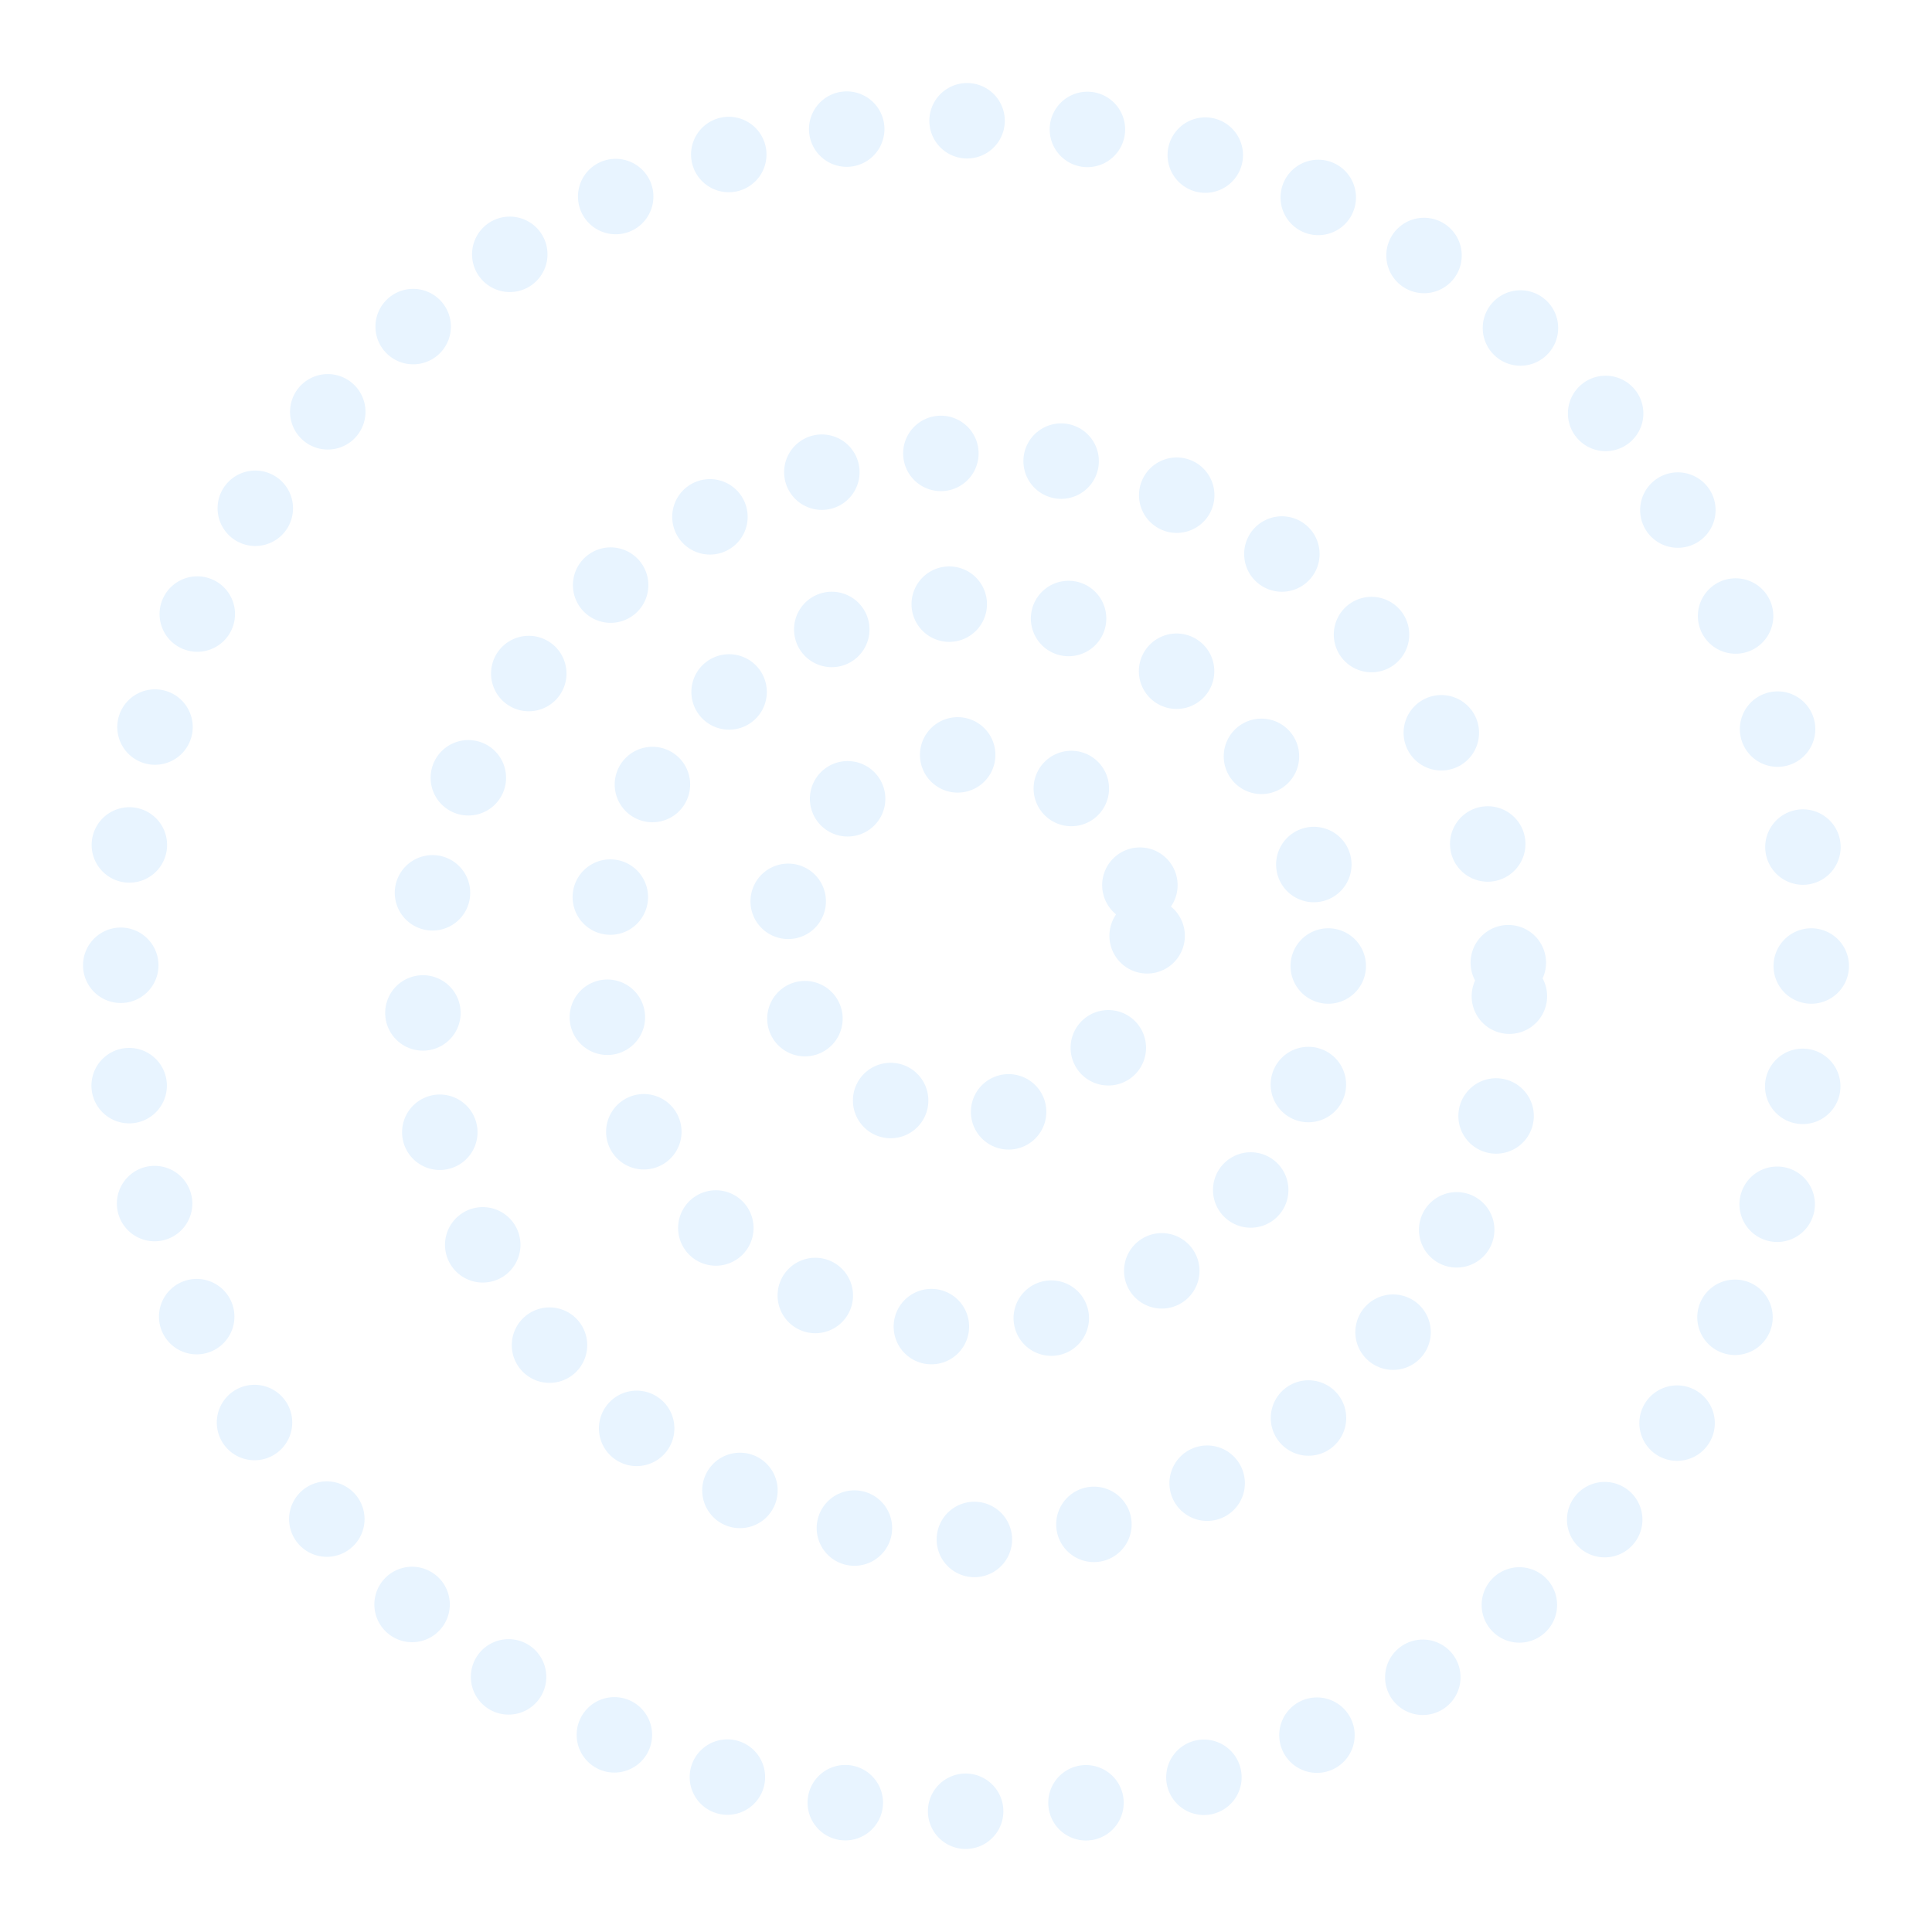
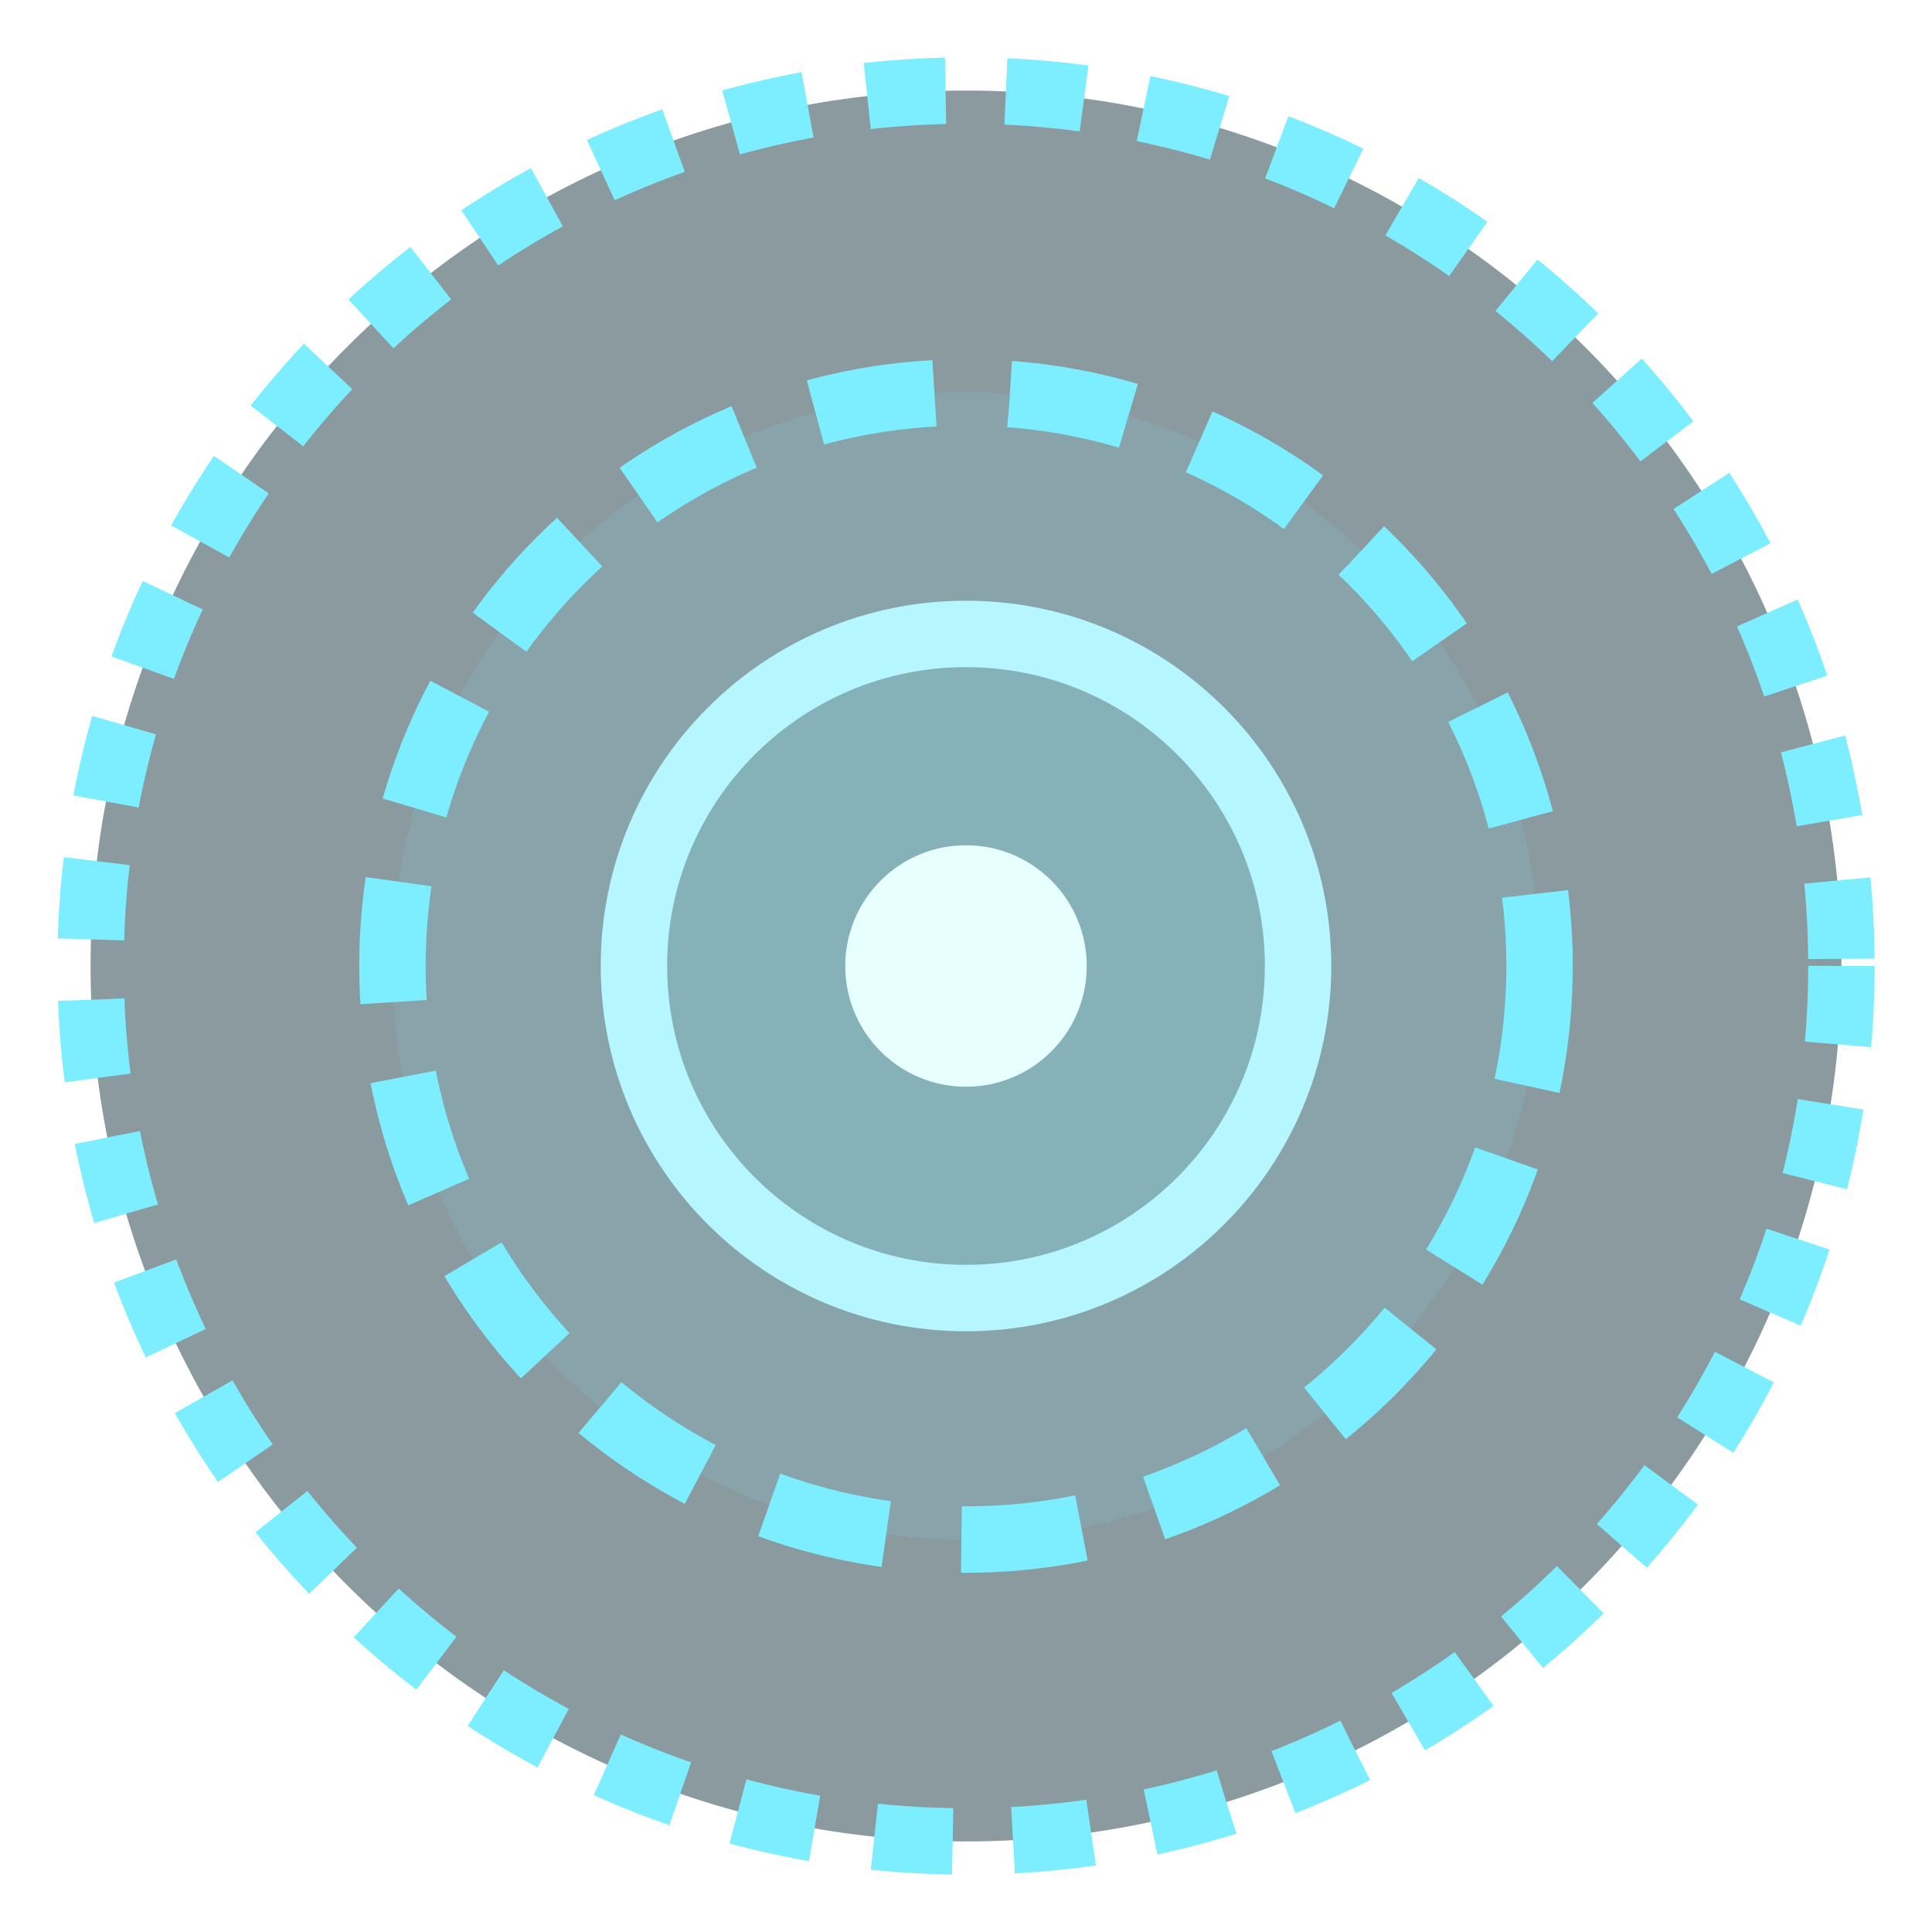
- <svg xmlns="http://www.w3.org/2000/svg" viewBox="0 0 64 64" fill="none" stroke="#e8f4ff" stroke-width="2.5" stroke-linecap="round" stroke-linejoin="round" stroke-dasharray="0 4">
-   <circle cx="32" cy="32" r="28" />
-   <circle cx="32" cy="33" r="18" />
-   <circle cx="32" cy="32" r="12" />
-   <circle cx="32" cy="31" r="6" />
+ <svg xmlns="http://www.w3.org/2000/svg" viewBox="0 0 64 64" fill="none">
+   <circle cx="32" cy="32" r="29" fill="rgba(12,44,54,0.48)" stroke="#7ceeff" stroke-width="2.2" stroke-dasharray="2.6 2" />
+   <circle cx="32" cy="32" r="19" fill="rgba(124,238,255,0.12)" stroke="#7ceeff" stroke-width="2.2" stroke-dasharray="4 2.5" />
+   <circle cx="32" cy="32" r="11" fill="rgba(124,238,255,0.18)" stroke="#b6f7ff" stroke-width="2.2" />
+   <circle cx="32" cy="32" r="4" fill="#e8ffff" />
</svg>
